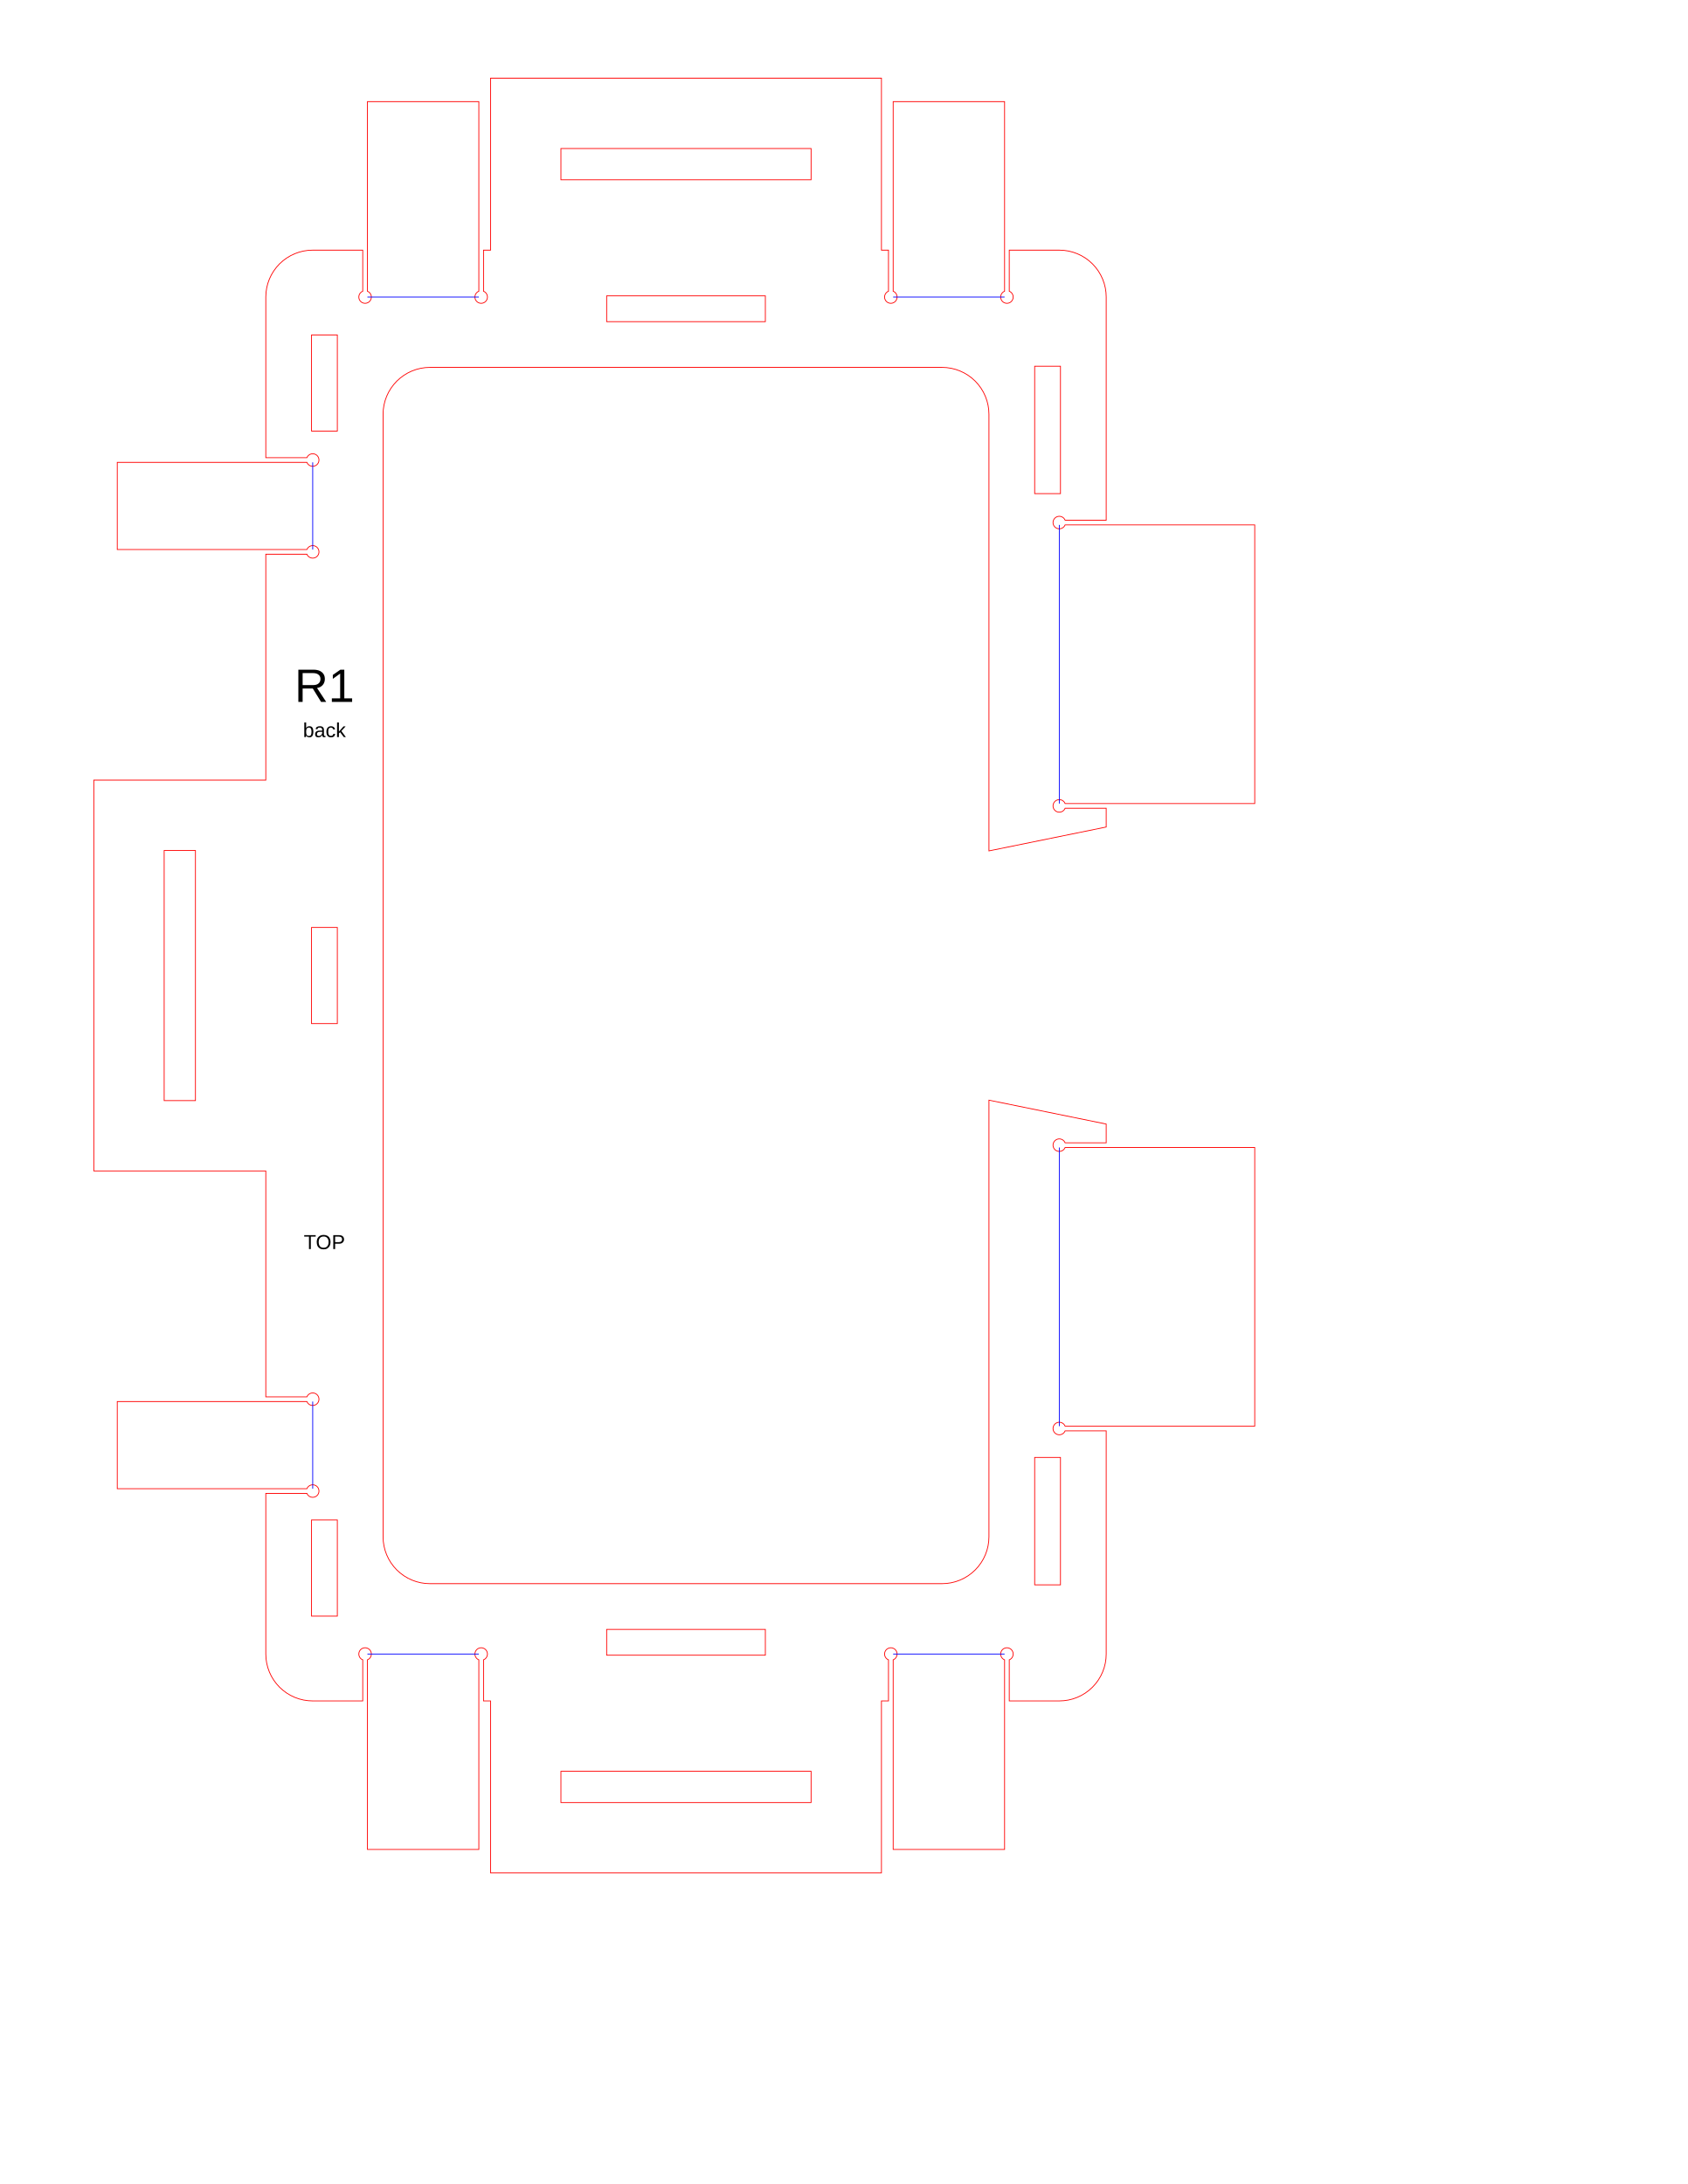
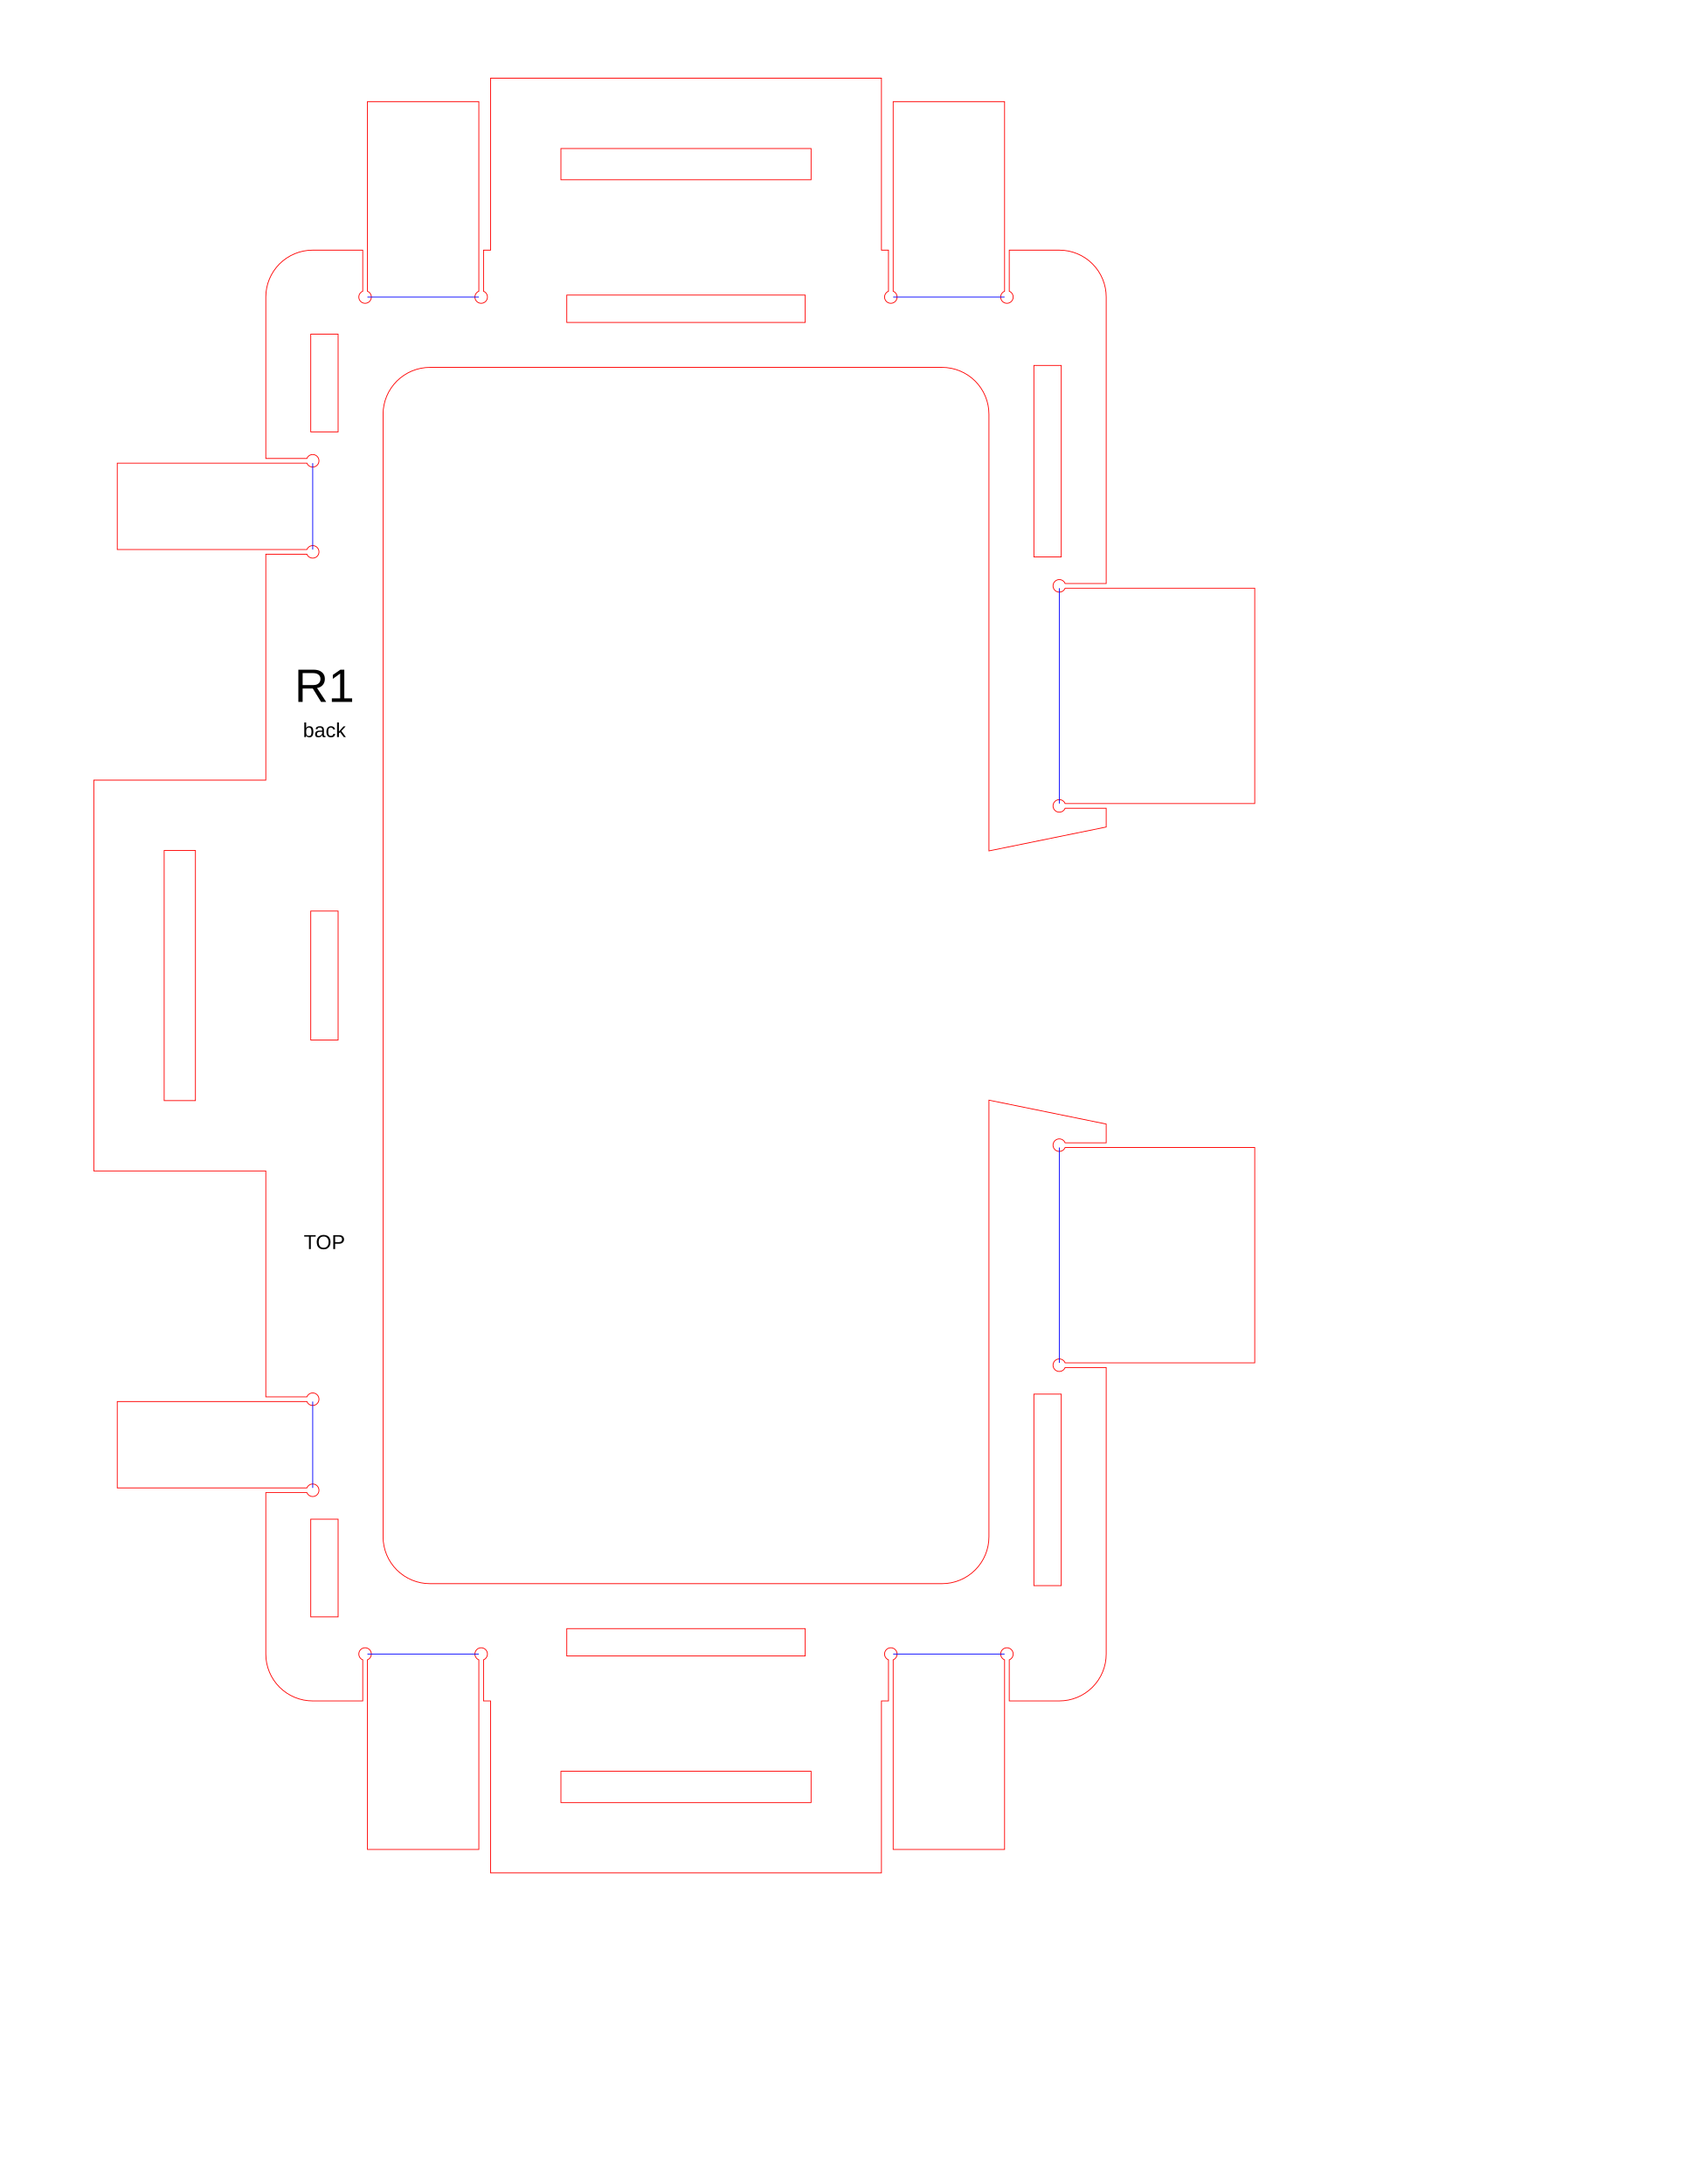
<svg xmlns="http://www.w3.org/2000/svg" width="215.9mm" height="279.4mm" viewBox="0 0 215.9 279.4">
-   <path fill="none" stroke="#ff0000" stroke-width="0.1" d="M128.000,211.600 L128.007,211.704 L128.027,211.807 L128.061,211.906 L128.107,212.000 L128.165,212.087 L128.234,212.166 L128.313,212.235 L128.400,212.293 L128.494,212.339 L128.500,212.341 L128.500,217.600 L128.500,219.600 L128.500,236.600 L114.250,236.600 L114.250,219.600 L114.250,217.600 L114.250,212.341 L114.256,212.339 L114.350,212.293 L114.437,212.235 L114.516,212.166 L114.585,212.087 L114.643,212.000 L114.689,211.906 L114.723,211.807 L114.743,211.704 L114.750,211.600 L114.743,211.496 L114.723,211.393 L114.689,211.294 L114.643,211.200 L114.585,211.113 L114.516,211.034 L114.437,210.965 L114.350,210.907 L114.256,210.861 L114.157,210.827 L114.054,210.807 L113.950,210.800 L113.846,210.807 L113.743,210.827 L113.644,210.861 L113.550,210.907 L113.463,210.965 L113.384,211.034 L113.315,211.113 L113.257,211.200 L113.211,211.294 L113.177,211.393 L113.157,211.496 L113.150,211.600 L113.157,211.704 L113.177,211.807 L113.211,211.906 L113.257,212.000 L113.315,212.087 L113.384,212.166 L113.463,212.235 L113.550,212.293 L113.644,212.339 L113.650,212.341 L113.650,217.600 L112.750,217.600 L112.750,239.600 L62.750,239.600 L62.750,217.600 L61.850,217.600 L61.850,212.341 L61.856,212.339 L61.950,212.293 L62.037,212.235 L62.116,212.166 L62.185,212.087 L62.243,212.000 L62.289,211.906 L62.323,211.807 L62.343,211.704 L62.350,211.600 L62.343,211.496 L62.323,211.393 L62.289,211.294 L62.243,211.200 L62.185,211.113 L62.116,211.034 L62.037,210.965 L61.950,210.907 L61.856,210.861 L61.757,210.827 L61.654,210.807 L61.550,210.800 L61.446,210.807 L61.343,210.827 L61.244,210.861 L61.150,210.907 L61.063,210.965 L60.984,211.034 L60.915,211.113 L60.857,211.200 L60.811,211.294 L60.777,211.393 L60.757,211.496 L60.750,211.600 L60.757,211.704 L60.777,211.807 L60.811,211.906 L60.857,212.000 L60.915,212.087 L60.984,212.166 L61.063,212.235 L61.150,212.293 L61.244,212.339 L61.250,212.341 L61.250,217.600 L61.250,219.600 L61.250,236.600 L47.000,236.600 L47.000,219.600 L47.000,217.600 L47.000,212.341 L47.006,212.339 L47.100,212.293 L47.187,212.235 L47.266,212.166 L47.335,212.087 L47.393,212.000 L47.439,211.906 L47.473,211.807 L47.493,211.704 L47.500,211.600 L47.493,211.496 L47.473,211.393 L47.439,211.294 L47.393,211.200 L47.335,211.113 L47.266,211.034 L47.187,210.965 L47.100,210.907 L47.006,210.861 L46.907,210.827 L46.804,210.807 L46.700,210.800 L46.596,210.807 L46.493,210.827 L46.394,210.861 L46.300,210.907 L46.213,210.965 L46.134,211.034 L46.065,211.113 L46.007,211.200 L45.961,211.294 L45.927,211.393 L45.907,211.496 L45.900,211.600 L45.907,211.704 L45.927,211.807 L45.961,211.906 L46.007,212.000 L46.065,212.087 L46.134,212.166 L46.213,212.235 L46.300,212.293 L46.394,212.339 L46.400,212.341 L46.400,217.600 L40.000,217.600 L39.412,217.571 L38.829,217.485 L38.258,217.342 L37.704,217.143 L37.172,216.892 L36.667,216.589 L36.194,216.238 L35.757,215.843 L35.362,215.406 L35.011,214.933 L34.708,214.428 L34.457,213.896 L34.258,213.342 L34.115,212.771 L34.029,212.188 L34.000,211.600 L34.000,191.050 L39.259,191.050 L39.261,191.056 L39.307,191.150 L39.365,191.237 L39.434,191.316 L39.513,191.385 L39.600,191.443 L39.694,191.489 L39.793,191.523 L39.896,191.543 L40.000,191.550 L40.104,191.543 L40.207,191.523 L40.306,191.489 L40.400,191.443 L40.487,191.385 L40.566,191.316 L40.635,191.237 L40.693,191.150 L40.739,191.056 L40.773,190.957 L40.793,190.854 L40.800,190.750 L40.793,190.646 L40.773,190.543 L40.739,190.444 L40.693,190.350 L40.635,190.263 L40.566,190.184 L40.487,190.115 L40.400,190.057 L40.306,190.011 L40.207,189.977 L40.104,189.957 L40.000,189.950 L39.896,189.957 L39.793,189.977 L39.694,190.011 L39.600,190.057 L39.513,190.115 L39.434,190.184 L39.365,190.263 L39.307,190.350 L39.261,190.444 L39.259,190.450 L34.000,190.450 L32.000,190.450 L15.000,190.450 L15.000,179.300 L32.000,179.300 L34.000,179.300 L39.259,179.300 L39.261,179.306 L39.307,179.400 L39.365,179.487 L39.434,179.566 L39.513,179.635 L39.600,179.693 L39.694,179.739 L39.793,179.773 L39.896,179.793 L40.000,179.800 L40.104,179.793 L40.207,179.773 L40.306,179.739 L40.400,179.693 L40.487,179.635 L40.566,179.566 L40.635,179.487 L40.693,179.400 L40.739,179.306 L40.773,179.207 L40.793,179.104 L40.800,179.000 L40.793,178.896 L40.773,178.793 L40.739,178.694 L40.693,178.600 L40.635,178.513 L40.566,178.434 L40.487,178.365 L40.400,178.307 L40.306,178.261 L40.207,178.227 L40.104,178.207 L40.000,178.200 L39.896,178.207 L39.793,178.227 L39.694,178.261 L39.600,178.307 L39.513,178.365 L39.434,178.434 L39.365,178.513 L39.307,178.600 L39.261,178.694 L39.259,178.700 L34.000,178.700 L34.000,149.800 L12.000,149.800 L12.000,99.800 L34.000,99.800 L34.000,70.900 L39.259,70.900 L39.261,70.906 L39.307,71.000 L39.365,71.087 L39.434,71.166 L39.513,71.235 L39.600,71.293 L39.694,71.339 L39.793,71.373 L39.896,71.393 L40.000,71.400 L40.104,71.393 L40.207,71.373 L40.306,71.339 L40.400,71.293 L40.487,71.235 L40.566,71.166 L40.635,71.087 L40.693,71.000 L40.739,70.906 L40.773,70.807 L40.793,70.704 L40.800,70.600 L40.793,70.496 L40.773,70.393 L40.739,70.294 L40.693,70.200 L40.635,70.113 L40.566,70.034 L40.487,69.965 L40.400,69.907 L40.306,69.861 L40.207,69.827 L40.104,69.807 L40.000,69.800 L39.896,69.807 L39.793,69.827 L39.694,69.861 L39.600,69.907 L39.513,69.965 L39.434,70.034 L39.365,70.113 L39.307,70.200 L39.261,70.294 L39.259,70.300 L34.000,70.300 L32.000,70.300 L15.000,70.300 L15.000,59.150 L32.000,59.150 L34.000,59.150 L39.259,59.150 L39.261,59.156 L39.307,59.250 L39.365,59.337 L39.434,59.416 L39.513,59.485 L39.600,59.543 L39.694,59.589 L39.793,59.623 L39.896,59.643 L40.000,59.650 L40.104,59.643 L40.207,59.623 L40.306,59.589 L40.400,59.543 L40.487,59.485 L40.566,59.416 L40.635,59.337 L40.693,59.250 L40.739,59.156 L40.773,59.057 L40.793,58.954 L40.800,58.850 L40.793,58.746 L40.773,58.643 L40.739,58.544 L40.693,58.450 L40.635,58.363 L40.566,58.284 L40.487,58.215 L40.400,58.157 L40.306,58.111 L40.207,58.077 L40.104,58.057 L40.000,58.050 L39.896,58.057 L39.793,58.077 L39.694,58.111 L39.600,58.157 L39.513,58.215 L39.434,58.284 L39.365,58.363 L39.307,58.450 L39.261,58.544 L39.259,58.550 L34.000,58.550 L34.000,38.000 L34.029,37.412 L34.115,36.829 L34.258,36.258 L34.457,35.704 L34.708,35.172 L35.011,34.667 L35.362,34.194 L35.757,33.757 L36.194,33.362 L36.667,33.011 L37.172,32.708 L37.704,32.457 L38.258,32.258 L38.829,32.115 L39.412,32.029 L40.000,32.000 L46.400,32.000 L46.400,37.259 L46.394,37.261 L46.300,37.307 L46.213,37.365 L46.134,37.434 L46.065,37.513 L46.007,37.600 L45.961,37.694 L45.927,37.793 L45.907,37.896 L45.900,38.000 L45.907,38.104 L45.927,38.207 L45.961,38.306 L46.007,38.400 L46.065,38.487 L46.134,38.566 L46.213,38.635 L46.300,38.693 L46.394,38.739 L46.493,38.773 L46.596,38.793 L46.700,38.800 L46.804,38.793 L46.907,38.773 L47.006,38.739 L47.100,38.693 L47.187,38.635 L47.266,38.566 L47.335,38.487 L47.393,38.400 L47.439,38.306 L47.473,38.207 L47.493,38.104 L47.500,38.000 L47.493,37.896 L47.473,37.793 L47.439,37.694 L47.393,37.600 L47.335,37.513 L47.266,37.434 L47.187,37.365 L47.100,37.307 L47.006,37.261 L47.000,37.259 L47.000,32.000 L47.000,30.000 L47.000,13.000 L61.250,13.000 L61.250,30.000 L61.250,32.000 L61.250,37.259 L61.244,37.261 L61.150,37.307 L61.063,37.365 L60.984,37.434 L60.915,37.513 L60.857,37.600 L60.811,37.694 L60.777,37.793 L60.757,37.896 L60.750,38.000 L60.757,38.104 L60.777,38.207 L60.811,38.306 L60.857,38.400 L60.915,38.487 L60.984,38.566 L61.063,38.635 L61.150,38.693 L61.244,38.739 L61.343,38.773 L61.446,38.793 L61.550,38.800 L61.654,38.793 L61.757,38.773 L61.856,38.739 L61.950,38.693 L62.037,38.635 L62.116,38.566 L62.185,38.487 L62.243,38.400 L62.289,38.306 L62.323,38.207 L62.343,38.104 L62.350,38.000 L62.343,37.896 L62.323,37.793 L62.289,37.694 L62.243,37.600 L62.185,37.513 L62.116,37.434 L62.037,37.365 L61.950,37.307 L61.856,37.261 L61.850,37.259 L61.850,32.000 L62.750,32.000 L62.750,10.000 L112.750,10.000 L112.750,32.000 L113.650,32.000 L113.650,37.259 L113.644,37.261 L113.550,37.307 L113.463,37.365 L113.384,37.434 L113.315,37.513 L113.257,37.600 L113.211,37.694 L113.177,37.793 L113.157,37.896 L113.150,38.000 L113.157,38.104 L113.177,38.207 L113.211,38.306 L113.257,38.400 L113.315,38.487 L113.384,38.566 L113.463,38.635 L113.550,38.693 L113.644,38.739 L113.743,38.773 L113.846,38.793 L113.950,38.800 L114.054,38.793 L114.157,38.773 L114.256,38.739 L114.350,38.693 L114.437,38.635 L114.516,38.566 L114.585,38.487 L114.643,38.400 L114.689,38.306 L114.723,38.207 L114.743,38.104 L114.750,38.000 L114.743,37.896 L114.723,37.793 L114.689,37.694 L114.643,37.600 L114.585,37.513 L114.516,37.434 L114.437,37.365 L114.350,37.307 L114.256,37.261 L114.250,37.259 L114.250,32.000 L114.250,30.000 L114.250,13.000 L128.500,13.000 L128.500,30.000 L128.500,32.000 L128.500,37.259 L128.494,37.261 L128.400,37.307 L128.313,37.365 L128.234,37.434 L128.165,37.513 L128.107,37.600 L128.061,37.694 L128.027,37.793 L128.007,37.896 L128.000,38.000 L128.007,38.104 L128.027,38.207 L128.061,38.306 L128.107,38.400 L128.165,38.487 L128.234,38.566 L128.313,38.635 L128.400,38.693 L128.494,38.739 L128.593,38.773 L128.696,38.793 L128.800,38.800 L128.904,38.793 L129.007,38.773 L129.106,38.739 L129.200,38.693 L129.287,38.635 L129.366,38.566 L129.435,38.487 L129.493,38.400 L129.539,38.306 L129.573,38.207 L129.593,38.104 L129.600,38.000 L129.593,37.896 L129.573,37.793 L129.539,37.694 L129.493,37.600 L129.435,37.513 L129.366,37.434 L129.287,37.365 L129.200,37.307 L129.106,37.261 L129.100,37.259 L129.100,32.000 L135.500,32.000 L136.088,32.029 L136.671,32.115 L137.242,32.258 L137.796,32.457 L138.328,32.708 L138.833,33.011 L139.306,33.362 L139.743,33.757 L140.138,34.194 L140.489,34.667 L140.792,35.172 L141.043,35.704 L141.242,36.258 L141.385,36.829 L141.471,37.412 L141.500,38.000 L141.500,66.550 L136.241,66.550 L136.239,66.544 L136.193,66.450 L136.135,66.363 L136.066,66.284 L135.987,66.215 L135.900,66.157 L135.806,66.111 L135.707,66.077 L135.604,66.057 L135.500,66.050 L135.396,66.057 L135.293,66.077 L135.194,66.111 L135.100,66.157 L135.013,66.215 L134.934,66.284 L134.865,66.363 L134.807,66.450 L134.761,66.544 L134.727,66.643 L134.707,66.746 L134.700,66.850 L134.707,66.954 L134.727,67.057 L134.761,67.156 L134.807,67.250 L134.865,67.337 L134.934,67.416 L135.013,67.485 L135.100,67.543 L135.194,67.589 L135.293,67.623 L135.396,67.643 L135.500,67.650 L135.604,67.643 L135.707,67.623 L135.806,67.589 L135.900,67.543 L135.987,67.485 L136.066,67.416 L136.135,67.337 L136.193,67.250 L136.239,67.156 L136.241,67.150 L141.500,67.150 L143.500,67.150 L160.500,67.150 L160.500,102.800 L143.500,102.800 L141.500,102.800 L136.241,102.800 L136.239,102.794 L136.193,102.700 L136.135,102.613 L136.066,102.534 L135.987,102.465 L135.900,102.407 L135.806,102.361 L135.707,102.327 L135.604,102.307 L135.500,102.300 L135.396,102.307 L135.293,102.327 L135.194,102.361 L135.100,102.407 L135.013,102.465 L134.934,102.534 L134.865,102.613 L134.807,102.700 L134.761,102.794 L134.727,102.893 L134.707,102.996 L134.700,103.100 L134.707,103.204 L134.727,103.307 L134.761,103.406 L134.807,103.500 L134.865,103.587 L134.934,103.666 L135.013,103.735 L135.100,103.793 L135.194,103.839 L135.293,103.873 L135.396,103.893 L135.500,103.900 L135.604,103.893 L135.707,103.873 L135.806,103.839 L135.900,103.793 L135.987,103.735 L136.066,103.666 L136.135,103.587 L136.193,103.500 L136.239,103.406 L136.241,103.400 L141.500,103.400 L141.500,105.800 L126.500,108.855 L126.500,53.000 L126.471,52.412 L126.385,51.829 L126.242,51.258 L126.043,50.704 L125.792,50.172 L125.489,49.667 L125.138,49.194 L124.743,48.757 L124.306,48.362 L123.833,48.011 L123.328,47.708 L122.796,47.457 L122.242,47.258 L121.671,47.115 L121.088,47.029 L120.500,47.000 L55.000,47.000 L54.412,47.029 L53.829,47.115 L53.258,47.258 L52.704,47.457 L52.172,47.708 L51.667,48.011 L51.194,48.362 L50.757,48.757 L50.362,49.194 L50.011,49.667 L49.708,50.172 L49.457,50.704 L49.258,51.258 L49.115,51.829 L49.029,52.412 L49.000,53.000 L49.000,196.600 L49.029,197.188 L49.115,197.771 L49.258,198.342 L49.457,198.896 L49.708,199.428 L50.011,199.933 L50.362,200.406 L50.757,200.843 L51.194,201.238 L51.667,201.589 L52.172,201.892 L52.704,202.143 L53.258,202.342 L53.829,202.485 L54.412,202.571 L55.000,202.600 L120.500,202.600 L121.088,202.571 L121.671,202.485 L122.242,202.342 L122.796,202.143 L123.328,201.892 L123.833,201.589 L124.306,201.238 L124.743,200.843 L125.138,200.406 L125.489,199.933 L125.792,199.428 L126.043,198.896 L126.242,198.342 L126.385,197.771 L126.471,197.188 L126.500,196.600 L126.500,140.745 L141.500,143.800 L141.500,146.200 L136.241,146.200 L136.239,146.194 L136.193,146.100 L136.135,146.013 L136.066,145.934 L135.987,145.865 L135.900,145.807 L135.806,145.761 L135.707,145.727 L135.604,145.707 L135.500,145.700 L135.396,145.707 L135.293,145.727 L135.194,145.761 L135.100,145.807 L135.013,145.865 L134.934,145.934 L134.865,146.013 L134.807,146.100 L134.761,146.194 L134.727,146.293 L134.707,146.396 L134.700,146.500 L134.707,146.604 L134.727,146.707 L134.761,146.806 L134.807,146.900 L134.865,146.987 L134.934,147.066 L135.013,147.135 L135.100,147.193 L135.194,147.239 L135.293,147.273 L135.396,147.293 L135.500,147.300 L135.604,147.293 L135.707,147.273 L135.806,147.239 L135.900,147.193 L135.987,147.135 L136.066,147.066 L136.135,146.987 L136.193,146.900 L136.239,146.806 L136.241,146.800 L141.500,146.800 L143.500,146.800 L160.500,146.800 L160.500,182.450 L143.500,182.450 L141.500,182.450 L136.241,182.450 L136.239,182.444 L136.193,182.350 L136.135,182.263 L136.066,182.184 L135.987,182.115 L135.900,182.057 L135.806,182.011 L135.707,181.977 L135.604,181.957 L135.500,181.950 L135.396,181.957 L135.293,181.977 L135.194,182.011 L135.100,182.057 L135.013,182.115 L134.934,182.184 L134.865,182.263 L134.807,182.350 L134.761,182.444 L134.727,182.543 L134.707,182.646 L134.700,182.750 L134.707,182.854 L134.727,182.957 L134.761,183.056 L134.807,183.150 L134.865,183.237 L134.934,183.316 L135.013,183.385 L135.100,183.443 L135.194,183.489 L135.293,183.523 L135.396,183.543 L135.500,183.550 L135.604,183.543 L135.707,183.523 L135.806,183.489 L135.900,183.443 L135.987,183.385 L136.066,183.316 L136.135,183.237 L136.193,183.150 L136.239,183.056 L136.241,183.050 L141.500,183.050 L141.500,211.600 L141.471,212.188 L141.385,212.771 L141.242,213.342 L141.043,213.896 L140.792,214.428 L140.489,214.933 L140.138,215.406 L139.743,215.843 L139.306,216.238 L138.833,216.589 L138.328,216.892 L137.796,217.143 L137.242,217.342 L136.671,217.485 L136.088,217.571 L135.500,217.600 L129.100,217.600 L129.100,212.341 L129.106,212.339 L129.200,212.293 L129.287,212.235 L129.366,212.166 L129.435,212.087 L129.493,212.000 L129.539,211.906 L129.573,211.807 L129.593,211.704 L129.600,211.600 L129.593,211.496 L129.573,211.393 L129.539,211.294 L129.493,211.200 L129.435,211.113 L129.366,211.034 L129.287,210.965 L129.200,210.907 L129.106,210.861 L129.007,210.827 L128.904,210.807 L128.800,210.800 L128.696,210.807 L128.593,210.827 L128.494,210.861 L128.400,210.907 L128.313,210.965 L128.234,211.034 L128.165,211.113 L128.107,211.200 L128.061,211.294 L128.027,211.393 L128.007,211.496 L128.000,211.600 Z" />
+   <path fill="none" stroke="#ff0000" stroke-width="0.1" d="M128.000,211.600 L128.007,211.704 L128.027,211.807 L128.061,211.906 L128.107,212.000 L128.165,212.087 L128.234,212.166 L128.313,212.235 L128.400,212.293 L128.494,212.339 L128.500,212.341 L128.500,217.600 L128.500,219.600 L128.500,236.600 L114.250,236.600 L114.250,219.600 L114.250,217.600 L114.250,212.341 L114.256,212.339 L114.350,212.293 L114.437,212.235 L114.516,212.166 L114.585,212.087 L114.643,212.000 L114.689,211.906 L114.723,211.807 L114.743,211.704 L114.750,211.600 L114.743,211.496 L114.723,211.393 L114.689,211.294 L114.643,211.200 L114.585,211.113 L114.516,211.034 L114.437,210.965 L114.350,210.907 L114.256,210.861 L114.157,210.827 L114.054,210.807 L113.950,210.800 L113.846,210.807 L113.743,210.827 L113.644,210.861 L113.550,210.907 L113.463,210.965 L113.384,211.034 L113.315,211.113 L113.257,211.200 L113.211,211.294 L113.177,211.393 L113.157,211.496 L113.150,211.600 L113.157,211.704 L113.177,211.807 L113.211,211.906 L113.257,212.000 L113.315,212.087 L113.384,212.166 L113.463,212.235 L113.550,212.293 L113.644,212.339 L113.650,212.341 L113.650,217.600 L112.750,217.600 L112.750,239.600 L62.750,239.600 L62.750,217.600 L61.850,217.600 L61.850,212.341 L61.856,212.339 L61.950,212.293 L62.037,212.235 L62.116,212.166 L62.185,212.087 L62.243,212.000 L62.289,211.906 L62.323,211.807 L62.343,211.704 L62.350,211.600 L62.343,211.496 L62.323,211.393 L62.289,211.294 L62.243,211.200 L62.185,211.113 L62.116,211.034 L62.037,210.965 L61.950,210.907 L61.856,210.861 L61.757,210.827 L61.654,210.807 L61.550,210.800 L61.446,210.807 L61.343,210.827 L61.244,210.861 L61.150,210.907 L61.063,210.965 L60.984,211.034 L60.915,211.113 L60.857,211.200 L60.811,211.294 L60.777,211.393 L60.757,211.496 L60.750,211.600 L60.757,211.704 L60.777,211.807 L60.811,211.906 L60.857,212.000 L60.915,212.087 L60.984,212.166 L61.063,212.235 L61.150,212.293 L61.244,212.339 L61.250,212.341 L61.250,217.600 L61.250,219.600 L61.250,236.600 L47.000,236.600 L47.000,219.600 L47.000,217.600 L47.000,212.341 L47.006,212.339 L47.100,212.293 L47.187,212.235 L47.266,212.166 L47.335,212.087 L47.393,212.000 L47.439,211.906 L47.473,211.807 L47.493,211.704 L47.500,211.600 L47.493,211.496 L47.473,211.393 L47.439,211.294 L47.393,211.200 L47.335,211.113 L47.266,211.034 L47.187,210.965 L47.100,210.907 L47.006,210.861 L46.907,210.827 L46.804,210.807 L46.700,210.800 L46.596,210.807 L46.493,210.827 L46.394,210.861 L46.300,210.907 L46.213,210.965 L46.134,211.034 L46.065,211.113 L46.007,211.200 L45.961,211.294 L45.927,211.393 L45.907,211.496 L45.900,211.600 L45.907,211.704 L45.927,211.807 L45.961,211.906 L46.007,212.000 L46.065,212.087 L46.134,212.166 L46.213,212.235 L46.300,212.293 L46.394,212.339 L46.400,212.341 L46.400,217.600 L40.000,217.600 L39.412,217.571 L38.829,217.485 L38.258,217.342 L37.704,217.143 L37.172,216.892 L36.667,216.589 L36.194,216.238 L35.757,215.843 L35.362,215.406 L35.011,214.933 L34.708,214.428 L34.457,213.896 L34.258,213.342 L34.115,212.771 L34.029,212.188 L34.000,211.600 L34.000,190.950 L39.259,190.950 L39.261,190.956 L39.307,191.050 L39.365,191.137 L39.434,191.216 L39.513,191.285 L39.600,191.343 L39.694,191.389 L39.793,191.423 L39.896,191.443 L40.000,191.450 L40.104,191.443 L40.207,191.423 L40.306,191.389 L40.400,191.343 L40.487,191.285 L40.566,191.216 L40.635,191.137 L40.693,191.050 L40.739,190.956 L40.773,190.857 L40.793,190.754 L40.800,190.650 L40.793,190.546 L40.773,190.443 L40.739,190.344 L40.693,190.250 L40.635,190.163 L40.566,190.084 L40.487,190.015 L40.400,189.957 L40.306,189.911 L40.207,189.877 L40.104,189.857 L40.000,189.850 L39.896,189.857 L39.793,189.877 L39.694,189.911 L39.600,189.957 L39.513,190.015 L39.434,190.084 L39.365,190.163 L39.307,190.250 L39.261,190.344 L39.259,190.350 L34.000,190.350 L32.000,190.350 L15.000,190.350 L15.000,179.300 L32.000,179.300 L34.000,179.300 L39.259,179.300 L39.261,179.306 L39.307,179.400 L39.365,179.487 L39.434,179.566 L39.513,179.635 L39.600,179.693 L39.694,179.739 L39.793,179.773 L39.896,179.793 L40.000,179.800 L40.104,179.793 L40.207,179.773 L40.306,179.739 L40.400,179.693 L40.487,179.635 L40.566,179.566 L40.635,179.487 L40.693,179.400 L40.739,179.306 L40.773,179.207 L40.793,179.104 L40.800,179.000 L40.793,178.896 L40.773,178.793 L40.739,178.694 L40.693,178.600 L40.635,178.513 L40.566,178.434 L40.487,178.365 L40.400,178.307 L40.306,178.261 L40.207,178.227 L40.104,178.207 L40.000,178.200 L39.896,178.207 L39.793,178.227 L39.694,178.261 L39.600,178.307 L39.513,178.365 L39.434,178.434 L39.365,178.513 L39.307,178.600 L39.261,178.694 L39.259,178.700 L34.000,178.700 L34.000,149.800 L12.000,149.800 L12.000,99.800 L34.000,99.800 L34.000,70.900 L39.259,70.900 L39.261,70.906 L39.307,71.000 L39.365,71.087 L39.434,71.166 L39.513,71.235 L39.600,71.293 L39.694,71.339 L39.793,71.373 L39.896,71.393 L40.000,71.400 L40.104,71.393 L40.207,71.373 L40.306,71.339 L40.400,71.293 L40.487,71.235 L40.566,71.166 L40.635,71.087 L40.693,71.000 L40.739,70.906 L40.773,70.807 L40.793,70.704 L40.800,70.600 L40.793,70.496 L40.773,70.393 L40.739,70.294 L40.693,70.200 L40.635,70.113 L40.566,70.034 L40.487,69.965 L40.400,69.907 L40.306,69.861 L40.207,69.827 L40.104,69.807 L40.000,69.800 L39.896,69.807 L39.793,69.827 L39.694,69.861 L39.600,69.907 L39.513,69.965 L39.434,70.034 L39.365,70.113 L39.307,70.200 L39.261,70.294 L39.259,70.300 L34.000,70.300 L32.000,70.300 L15.000,70.300 L15.000,59.250 L32.000,59.250 L34.000,59.250 L39.259,59.250 L39.261,59.256 L39.307,59.350 L39.365,59.437 L39.434,59.516 L39.513,59.585 L39.600,59.643 L39.694,59.689 L39.793,59.723 L39.896,59.743 L40.000,59.750 L40.104,59.743 L40.207,59.723 L40.306,59.689 L40.400,59.643 L40.487,59.585 L40.566,59.516 L40.635,59.437 L40.693,59.350 L40.739,59.256 L40.773,59.157 L40.793,59.054 L40.800,58.950 L40.793,58.846 L40.773,58.743 L40.739,58.644 L40.693,58.550 L40.635,58.463 L40.566,58.384 L40.487,58.315 L40.400,58.257 L40.306,58.211 L40.207,58.177 L40.104,58.157 L40.000,58.150 L39.896,58.157 L39.793,58.177 L39.694,58.211 L39.600,58.257 L39.513,58.315 L39.434,58.384 L39.365,58.463 L39.307,58.550 L39.261,58.644 L39.259,58.650 L34.000,58.650 L34.000,38.000 L34.029,37.412 L34.115,36.829 L34.258,36.258 L34.457,35.704 L34.708,35.172 L35.011,34.667 L35.362,34.194 L35.757,33.757 L36.194,33.362 L36.667,33.011 L37.172,32.708 L37.704,32.457 L38.258,32.258 L38.829,32.115 L39.412,32.029 L40.000,32.000 L46.400,32.000 L46.400,37.259 L46.394,37.261 L46.300,37.307 L46.213,37.365 L46.134,37.434 L46.065,37.513 L46.007,37.600 L45.961,37.694 L45.927,37.793 L45.907,37.896 L45.900,38.000 L45.907,38.104 L45.927,38.207 L45.961,38.306 L46.007,38.400 L46.065,38.487 L46.134,38.566 L46.213,38.635 L46.300,38.693 L46.394,38.739 L46.493,38.773 L46.596,38.793 L46.700,38.800 L46.804,38.793 L46.907,38.773 L47.006,38.739 L47.100,38.693 L47.187,38.635 L47.266,38.566 L47.335,38.487 L47.393,38.400 L47.439,38.306 L47.473,38.207 L47.493,38.104 L47.500,38.000 L47.493,37.896 L47.473,37.793 L47.439,37.694 L47.393,37.600 L47.335,37.513 L47.266,37.434 L47.187,37.365 L47.100,37.307 L47.006,37.261 L47.000,37.259 L47.000,32.000 L47.000,30.000 L47.000,13.000 L61.250,13.000 L61.250,30.000 L61.250,32.000 L61.250,37.259 L61.244,37.261 L61.150,37.307 L61.063,37.365 L60.984,37.434 L60.915,37.513 L60.857,37.600 L60.811,37.694 L60.777,37.793 L60.757,37.896 L60.750,38.000 L60.757,38.104 L60.777,38.207 L60.811,38.306 L60.857,38.400 L60.915,38.487 L60.984,38.566 L61.063,38.635 L61.150,38.693 L61.244,38.739 L61.343,38.773 L61.446,38.793 L61.550,38.800 L61.654,38.793 L61.757,38.773 L61.856,38.739 L61.950,38.693 L62.037,38.635 L62.116,38.566 L62.185,38.487 L62.243,38.400 L62.289,38.306 L62.323,38.207 L62.343,38.104 L62.350,38.000 L62.343,37.896 L62.323,37.793 L62.289,37.694 L62.243,37.600 L62.185,37.513 L62.116,37.434 L62.037,37.365 L61.950,37.307 L61.856,37.261 L61.850,37.259 L61.850,32.000 L62.750,32.000 L62.750,10.000 L112.750,10.000 L112.750,32.000 L113.650,32.000 L113.650,37.259 L113.644,37.261 L113.550,37.307 L113.463,37.365 L113.384,37.434 L113.315,37.513 L113.257,37.600 L113.211,37.694 L113.177,37.793 L113.157,37.896 L113.150,38.000 L113.157,38.104 L113.177,38.207 L113.211,38.306 L113.257,38.400 L113.315,38.487 L113.384,38.566 L113.463,38.635 L113.550,38.693 L113.644,38.739 L113.743,38.773 L113.846,38.793 L113.950,38.800 L114.054,38.793 L114.157,38.773 L114.256,38.739 L114.350,38.693 L114.437,38.635 L114.516,38.566 L114.585,38.487 L114.643,38.400 L114.689,38.306 L114.723,38.207 L114.743,38.104 L114.750,38.000 L114.743,37.896 L114.723,37.793 L114.689,37.694 L114.643,37.600 L114.585,37.513 L114.516,37.434 L114.437,37.365 L114.350,37.307 L114.256,37.261 L114.250,37.259 L114.250,32.000 L114.250,30.000 L114.250,13.000 L128.500,13.000 L128.500,30.000 L128.500,32.000 L128.500,37.259 L128.494,37.261 L128.400,37.307 L128.313,37.365 L128.234,37.434 L128.165,37.513 L128.107,37.600 L128.061,37.694 L128.027,37.793 L128.007,37.896 L128.000,38.000 L128.007,38.104 L128.027,38.207 L128.061,38.306 L128.107,38.400 L128.165,38.487 L128.234,38.566 L128.313,38.635 L128.400,38.693 L128.494,38.739 L128.593,38.773 L128.696,38.793 L128.800,38.800 L128.904,38.793 L129.007,38.773 L129.106,38.739 L129.200,38.693 L129.287,38.635 L129.366,38.566 L129.435,38.487 L129.493,38.400 L129.539,38.306 L129.573,38.207 L129.593,38.104 L129.600,38.000 L129.593,37.896 L129.573,37.793 L129.539,37.694 L129.493,37.600 L129.435,37.513 L129.366,37.434 L129.287,37.365 L129.200,37.307 L129.106,37.261 L129.100,37.259 L129.100,32.000 L135.500,32.000 L136.088,32.029 L136.671,32.115 L137.242,32.258 L137.796,32.457 L138.328,32.708 L138.833,33.011 L139.306,33.362 L139.743,33.757 L140.138,34.194 L140.489,34.667 L140.792,35.172 L141.043,35.704 L141.242,36.258 L141.385,36.829 L141.471,37.412 L141.500,38.000 L141.500,74.650 L136.241,74.650 L136.239,74.644 L136.193,74.550 L136.135,74.463 L136.066,74.384 L135.987,74.315 L135.900,74.257 L135.806,74.211 L135.707,74.177 L135.604,74.157 L135.500,74.150 L135.396,74.157 L135.293,74.177 L135.194,74.211 L135.100,74.257 L135.013,74.315 L134.934,74.384 L134.865,74.463 L134.807,74.550 L134.761,74.644 L134.727,74.743 L134.707,74.846 L134.700,74.950 L134.707,75.054 L134.727,75.157 L134.761,75.256 L134.807,75.350 L134.865,75.437 L134.934,75.516 L135.013,75.585 L135.100,75.643 L135.194,75.689 L135.293,75.723 L135.396,75.743 L135.500,75.750 L135.604,75.743 L135.707,75.723 L135.806,75.689 L135.900,75.643 L135.987,75.585 L136.066,75.516 L136.135,75.437 L136.193,75.350 L136.239,75.256 L136.241,75.250 L141.500,75.250 L143.500,75.250 L160.500,75.250 L160.500,102.800 L143.500,102.800 L141.500,102.800 L136.241,102.800 L136.239,102.794 L136.193,102.700 L136.135,102.613 L136.066,102.534 L135.987,102.465 L135.900,102.407 L135.806,102.361 L135.707,102.327 L135.604,102.307 L135.500,102.300 L135.396,102.307 L135.293,102.327 L135.194,102.361 L135.100,102.407 L135.013,102.465 L134.934,102.534 L134.865,102.613 L134.807,102.700 L134.761,102.794 L134.727,102.893 L134.707,102.996 L134.700,103.100 L134.707,103.204 L134.727,103.307 L134.761,103.406 L134.807,103.500 L134.865,103.587 L134.934,103.666 L135.013,103.735 L135.100,103.793 L135.194,103.839 L135.293,103.873 L135.396,103.893 L135.500,103.900 L135.604,103.893 L135.707,103.873 L135.806,103.839 L135.900,103.793 L135.987,103.735 L136.066,103.666 L136.135,103.587 L136.193,103.500 L136.239,103.406 L136.241,103.400 L141.500,103.400 L141.500,105.800 L126.500,108.855 L126.500,53.000 L126.471,52.412 L126.385,51.829 L126.242,51.258 L126.043,50.704 L125.792,50.172 L125.489,49.667 L125.138,49.194 L124.743,48.757 L124.306,48.362 L123.833,48.011 L123.328,47.708 L122.796,47.457 L122.242,47.258 L121.671,47.115 L121.088,47.029 L120.500,47.000 L55.000,47.000 L54.412,47.029 L53.829,47.115 L53.258,47.258 L52.704,47.457 L52.172,47.708 L51.667,48.011 L51.194,48.362 L50.757,48.757 L50.362,49.194 L50.011,49.667 L49.708,50.172 L49.457,50.704 L49.258,51.258 L49.115,51.829 L49.029,52.412 L49.000,53.000 L49.000,196.600 L49.029,197.188 L49.115,197.771 L49.258,198.342 L49.457,198.896 L49.708,199.428 L50.011,199.933 L50.362,200.406 L50.757,200.843 L51.194,201.238 L51.667,201.589 L52.172,201.892 L52.704,202.143 L53.258,202.342 L53.829,202.485 L54.412,202.571 L55.000,202.600 L120.500,202.600 L121.088,202.571 L121.671,202.485 L122.242,202.342 L122.796,202.143 L123.328,201.892 L123.833,201.589 L124.306,201.238 L124.743,200.843 L125.138,200.406 L125.489,199.933 L125.792,199.428 L126.043,198.896 L126.242,198.342 L126.385,197.771 L126.471,197.188 L126.500,196.600 L126.500,140.745 L141.500,143.800 L141.500,146.200 L136.241,146.200 L136.239,146.194 L136.193,146.100 L136.135,146.013 L136.066,145.934 L135.987,145.865 L135.900,145.807 L135.806,145.761 L135.707,145.727 L135.604,145.707 L135.500,145.700 L135.396,145.707 L135.293,145.727 L135.194,145.761 L135.100,145.807 L135.013,145.865 L134.934,145.934 L134.865,146.013 L134.807,146.100 L134.761,146.194 L134.727,146.293 L134.707,146.396 L134.700,146.500 L134.707,146.604 L134.727,146.707 L134.761,146.806 L134.807,146.900 L134.865,146.987 L134.934,147.066 L135.013,147.135 L135.100,147.193 L135.194,147.239 L135.293,147.273 L135.396,147.293 L135.500,147.300 L135.604,147.293 L135.707,147.273 L135.806,147.239 L135.900,147.193 L135.987,147.135 L136.066,147.066 L136.135,146.987 L136.193,146.900 L136.239,146.806 L136.241,146.800 L141.500,146.800 L143.500,146.800 L160.500,146.800 L160.500,174.350 L143.500,174.350 L141.500,174.350 L136.241,174.350 L136.239,174.344 L136.193,174.250 L136.135,174.163 L136.066,174.084 L135.987,174.015 L135.900,173.957 L135.806,173.911 L135.707,173.877 L135.604,173.857 L135.500,173.850 L135.396,173.857 L135.293,173.877 L135.194,173.911 L135.100,173.957 L135.013,174.015 L134.934,174.084 L134.865,174.163 L134.807,174.250 L134.761,174.344 L134.727,174.443 L134.707,174.546 L134.700,174.650 L134.707,174.754 L134.727,174.857 L134.761,174.956 L134.807,175.050 L134.865,175.137 L134.934,175.216 L135.013,175.285 L135.100,175.343 L135.194,175.389 L135.293,175.423 L135.396,175.443 L135.500,175.450 L135.604,175.443 L135.707,175.423 L135.806,175.389 L135.900,175.343 L135.987,175.285 L136.066,175.216 L136.135,175.137 L136.193,175.050 L136.239,174.956 L136.241,174.950 L141.500,174.950 L141.500,211.600 L141.471,212.188 L141.385,212.771 L141.242,213.342 L141.043,213.896 L140.792,214.428 L140.489,214.933 L140.138,215.406 L139.743,215.843 L139.306,216.238 L138.833,216.589 L138.328,216.892 L137.796,217.143 L137.242,217.342 L136.671,217.485 L136.088,217.571 L135.500,217.600 L129.100,217.600 L129.100,212.341 L129.106,212.339 L129.200,212.293 L129.287,212.235 L129.366,212.166 L129.435,212.087 L129.493,212.000 L129.539,211.906 L129.573,211.807 L129.593,211.704 L129.600,211.600 L129.593,211.496 L129.573,211.393 L129.539,211.294 L129.493,211.200 L129.435,211.113 L129.366,211.034 L129.287,210.965 L129.200,210.907 L129.106,210.861 L129.007,210.827 L128.904,210.807 L128.800,210.800 L128.696,210.807 L128.593,210.827 L128.494,210.861 L128.400,210.907 L128.313,210.965 L128.234,211.034 L128.165,211.113 L128.107,211.200 L128.061,211.294 L128.027,211.393 L128.007,211.496 L128.000,211.600 Z" />
  <path fill="none" stroke="#ff0000" stroke-width="0.1" d="M71.750,230.600 L103.750,230.600 L103.750,226.600 L71.750,226.600 L71.750,230.600 Z" />
-   <path fill="none" stroke="#ff0000" stroke-width="0.1" d="M39.850,194.450 L39.850,206.750 L43.150,206.750 L43.150,194.450 L39.850,194.450 Z" />
-   <path fill="none" stroke="#ff0000" stroke-width="0.1" d="M135.650,186.450 L132.350,186.450 L132.350,202.750 L135.650,202.750 L135.650,186.450 Z" />
-   <path fill="none" stroke="#ff0000" stroke-width="0.1" d="M97.900,211.750 L97.900,208.450 L77.600,208.450 L77.600,211.750 L97.900,211.750 Z" />
+   <path fill="none" stroke="#ff0000" stroke-width="0.1" d="M39.750,194.350 L39.750,206.850 L43.250,206.850 L43.250,194.350 L39.750,194.350 Z" />
+   <path fill="none" stroke="#ff0000" stroke-width="0.1" d="M135.750,178.350 L132.250,178.350 L132.250,202.850 L135.750,202.850 L135.750,178.350 Z" />
+   <path fill="none" stroke="#ff0000" stroke-width="0.1" d="M103.000,211.850 L103.000,208.350 L72.500,208.350 L72.500,211.850 L103.000,211.850 Z" />
  <path fill="none" stroke="#ff0000" stroke-width="0.1" d="M71.750,23.000 L103.750,23.000 L103.750,19.000 L71.750,19.000 L71.750,23.000 Z" />
-   <path fill="none" stroke="#ff0000" stroke-width="0.1" d="M39.850,42.850 L39.850,55.150 L43.150,55.150 L43.150,42.850 L39.850,42.850 Z" />
-   <path fill="none" stroke="#ff0000" stroke-width="0.1" d="M135.650,46.850 L132.350,46.850 L132.350,63.150 L135.650,63.150 L135.650,46.850 Z" />
-   <path fill="none" stroke="#ff0000" stroke-width="0.1" d="M97.900,41.150 L97.900,37.850 L77.600,37.850 L77.600,41.150 L97.900,41.150 Z" />
-   <path fill="none" stroke="#ff0000" stroke-width="0.1" d="M39.850,130.950 L43.150,130.950 L43.150,118.650 L39.850,118.650 L39.850,130.950 Z" />
+   <path fill="none" stroke="#ff0000" stroke-width="0.1" d="M39.750,42.750 L39.750,55.250 L43.250,55.250 L43.250,42.750 L39.750,42.750 Z" />
+   <path fill="none" stroke="#ff0000" stroke-width="0.1" d="M135.750,46.750 L132.250,46.750 L132.250,71.250 L135.750,71.250 L135.750,46.750 Z" />
+   <path fill="none" stroke="#ff0000" stroke-width="0.1" d="M103.000,41.250 L103.000,37.750 L72.500,37.750 L72.500,41.250 L103.000,41.250 Z" />
+   <path fill="none" stroke="#ff0000" stroke-width="0.1" d="M39.750,133.050 L43.250,133.050 L43.250,116.550 L39.750,116.550 L39.750,133.050 Z" />
  <path fill="none" stroke="#ff0000" stroke-width="0.1" d="M21.000,108.800 L21.000,140.800 L25.000,140.800 L25.000,108.800 L21.000,108.800 Z" />
-   <path fill="none" stroke="#0000ff" stroke-width="0.1" d="M40.000,190.450 L40.000,179.300" />
-   <path fill="none" stroke="#0000ff" stroke-width="0.1" d="M135.500,182.450 L135.500,146.800" />
+   <path fill="none" stroke="#0000ff" stroke-width="0.1" d="M40.000,190.350 L40.000,179.300" />
+   <path fill="none" stroke="#0000ff" stroke-width="0.1" d="M135.500,174.350 L135.500,146.800" />
  <path fill="none" stroke="#0000ff" stroke-width="0.1" d="M128.500,211.600 L114.250,211.600" />
  <path fill="none" stroke="#0000ff" stroke-width="0.1" d="M61.250,211.600 L47.000,211.600" />
-   <path fill="none" stroke="#0000ff" stroke-width="0.1" d="M40.000,70.300 L40.000,59.150" />
-   <path fill="none" stroke="#0000ff" stroke-width="0.1" d="M135.500,102.800 L135.500,67.150" />
+   <path fill="none" stroke="#0000ff" stroke-width="0.1" d="M40.000,70.300 L40.000,59.250" />
+   <path fill="none" stroke="#0000ff" stroke-width="0.1" d="M135.500,102.800 L135.500,75.250" />
  <path fill="none" stroke="#0000ff" stroke-width="0.1" d="M128.500,38.000 L114.250,38.000" />
  <path fill="none" stroke="#0000ff" stroke-width="0.1" d="M61.250,38.000 L47.000,38.000" />
  <text x="41.50" y="89.80" font-size="6" text-anchor="middle" fill="#000000" font-family="Arial, DejaVu Sans, sans-serif">R1</text>
  <text x="41.50" y="94.30" font-size="2.6" text-anchor="middle" fill="#000000" font-family="Arial, DejaVu Sans, sans-serif">back</text>
  <text x="41.50" y="159.80" font-size="2.6" text-anchor="middle" fill="#000000" font-family="Arial, DejaVu Sans, sans-serif">TOP</text>
</svg>
